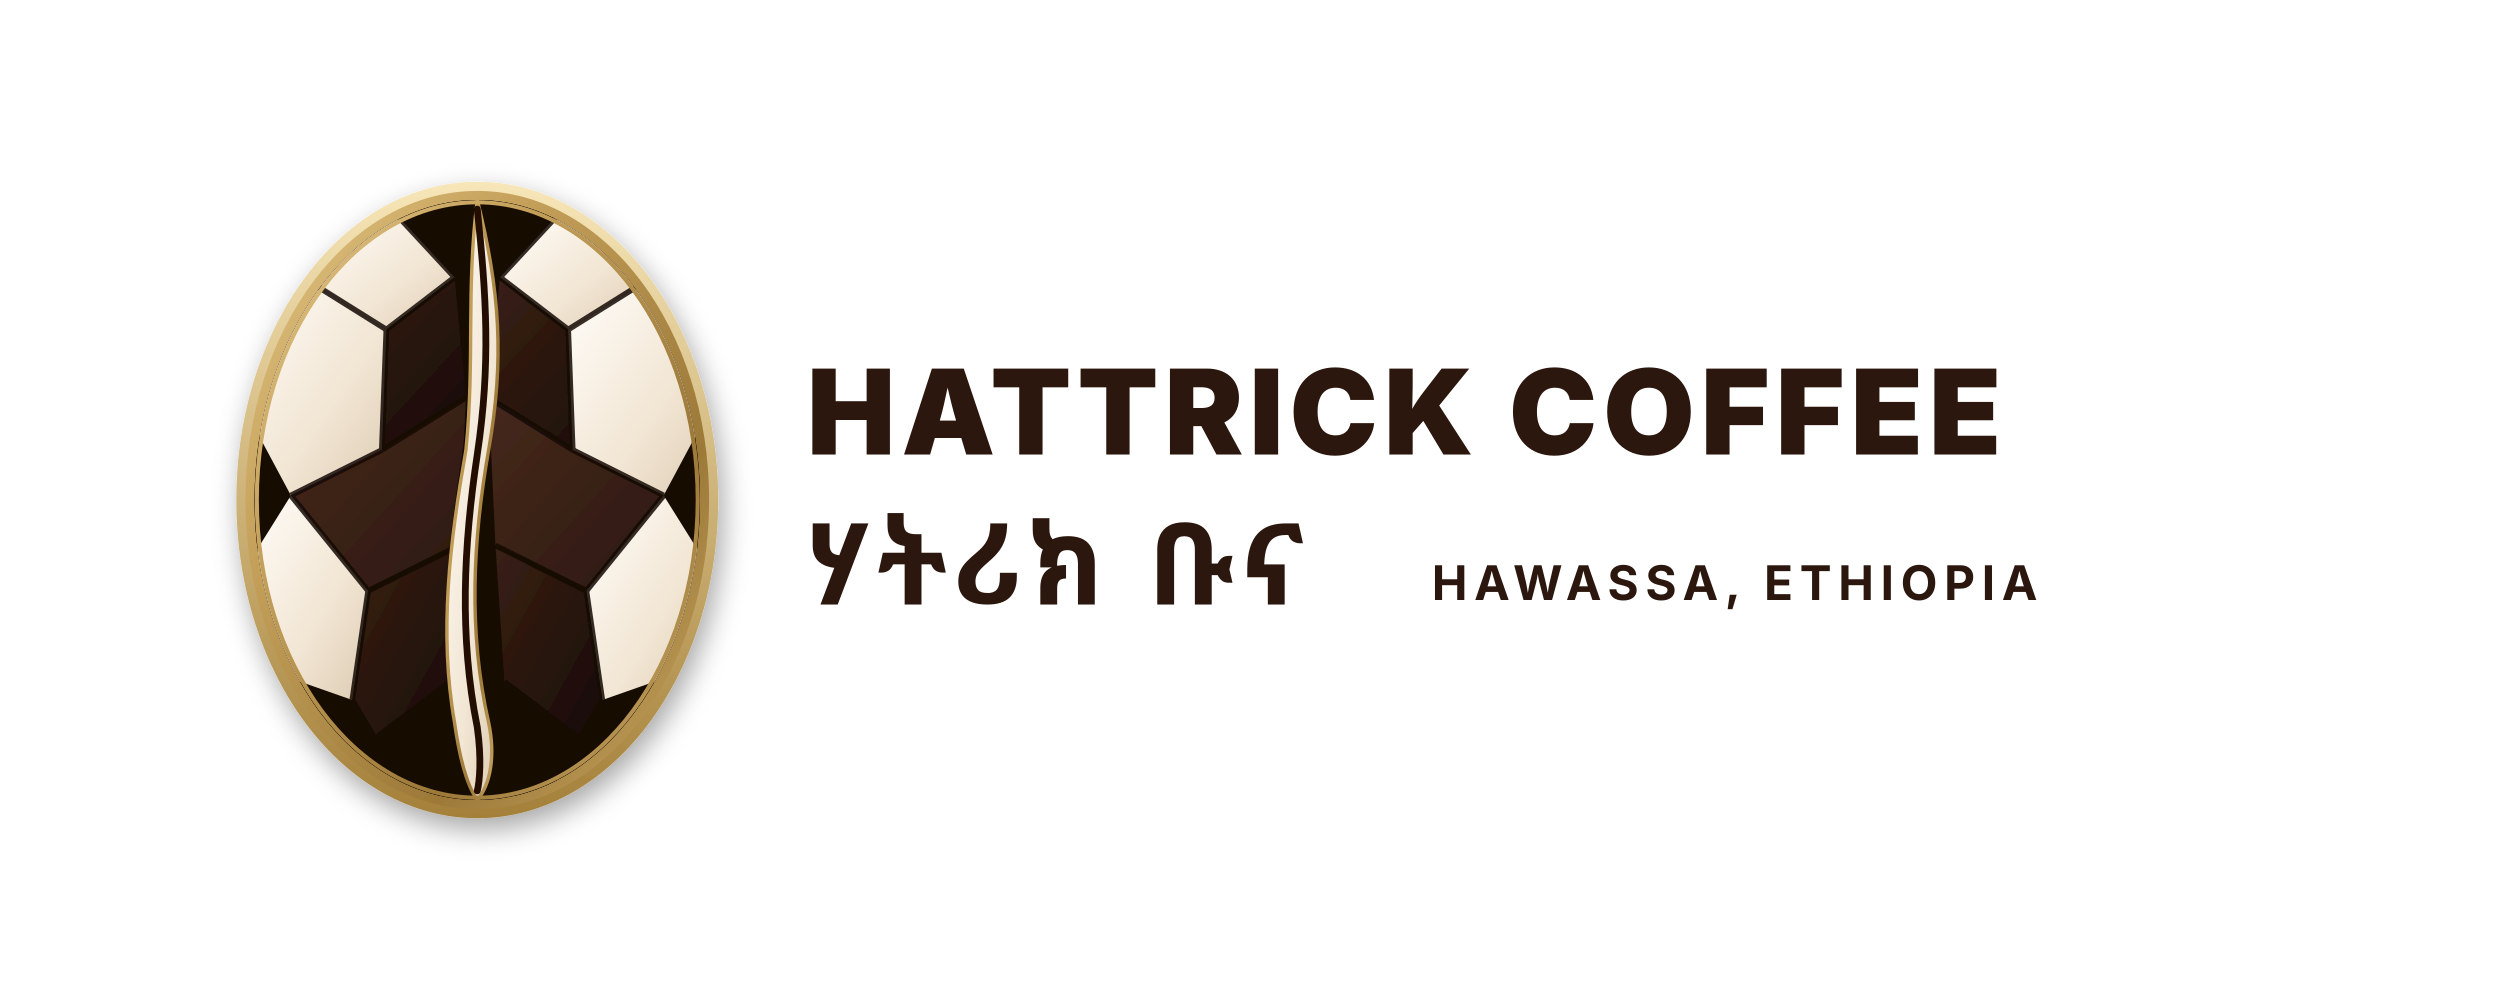
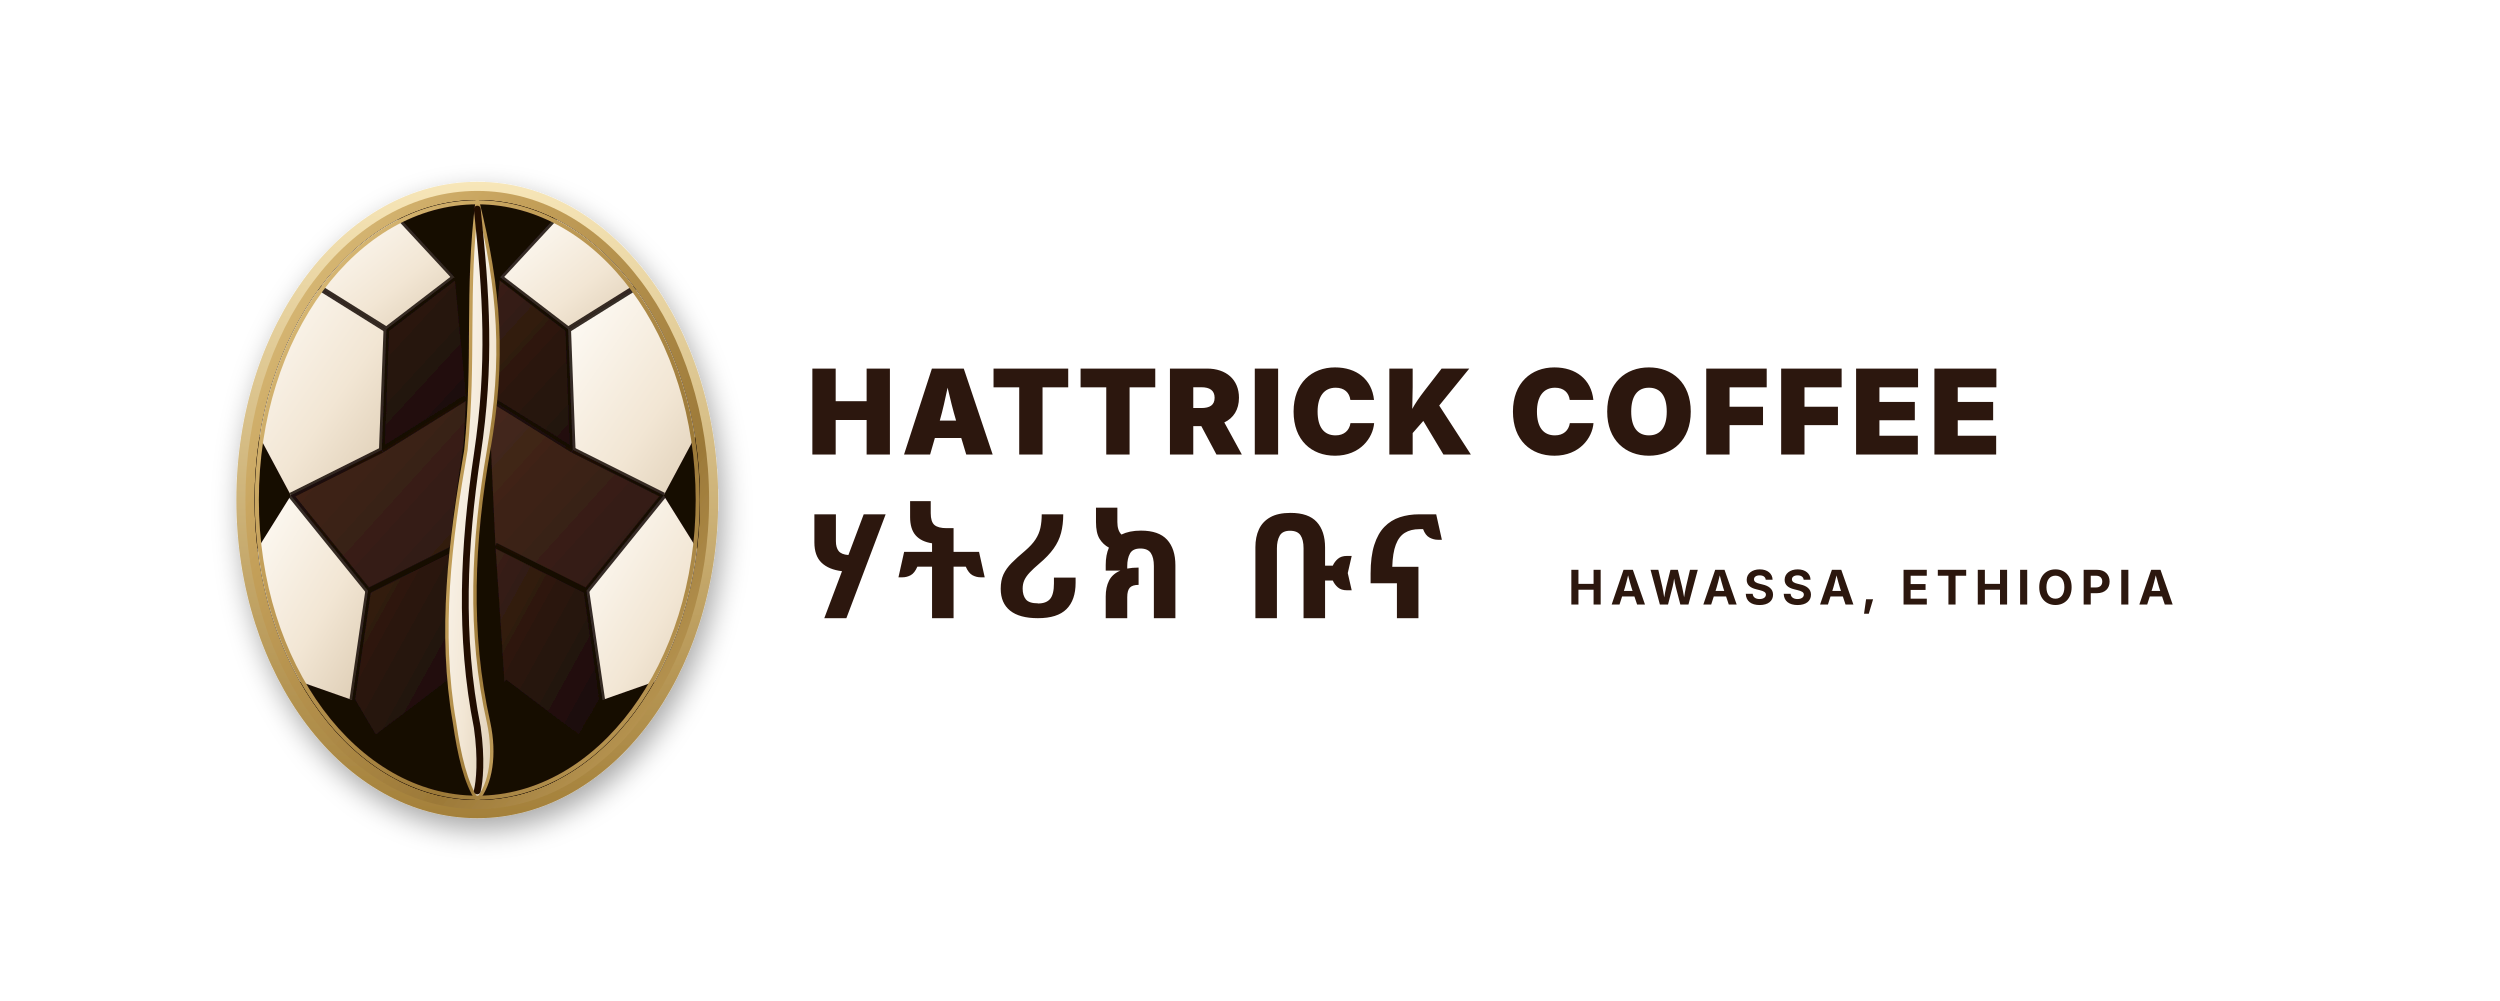
<svg xmlns="http://www.w3.org/2000/svg" viewBox="0 0 1100 440" width="100%" height="100%">
  <defs>
    <linearGradient id="goldRim" x1="0%" y1="0%" x2="100%" y2="100%">
      <stop offset="0%" stop-color="#E4C887" />
      <stop offset="30%" stop-color="#C5A15B" />
      <stop offset="70%" stop-color="#9C7938" />
      <stop offset="100%" stop-color="#CBA965" />
    </linearGradient>
    <linearGradient id="goldHighlight" x1="0%" y1="0%" x2="0%" y2="100%">
      <stop offset="0%" stop-color="#F7E6B8" />
      <stop offset="100%" stop-color="#A48039" />
    </linearGradient>
    <linearGradient id="espressoFacetDark" x1="0%" y1="0%" x2="100%" y2="100%">
      <stop offset="0%" stop-color="#3A2115" />
      <stop offset="50%" stop-color="#28150D" />
      <stop offset="100%" stop-color="#190B05" />
    </linearGradient>
    <linearGradient id="espressoFacetMid" x1="0%" y1="0%" x2="100%" y2="100%">
      <stop offset="0%" stop-color="#46291C" />
      <stop offset="100%" stop-color="#2D180F" />
    </linearGradient>
    <linearGradient id="creamFacet" x1="0%" y1="0%" x2="100%" y2="100%">
      <stop offset="0%" stop-color="#FFFDF9" />
      <stop offset="60%" stop-color="#F2E6D4" />
      <stop offset="100%" stop-color="#DCCBB2" />
    </linearGradient>
    <clipPath id="ovalBeanClip">
      <ellipse cx="210" cy="220" rx="98" ry="132" />
    </clipPath>
    <filter id="markShadow" x="-15%" y="-15%" width="130%" height="130%">
      <feDropShadow dx="2" dy="5" stdDeviation="6" flood-color="#000000" flood-opacity="0.35" />
    </filter>
  </defs>
  <g id="emblem-group" filter="url(#markShadow)">
    <ellipse cx="210" cy="220" rx="106" ry="140" fill="url(#goldHighlight)" />
    <ellipse cx="210" cy="220" rx="102" ry="136" fill="url(#goldRim)" />
    <ellipse cx="210" cy="220" rx="98" ry="132" fill="#140904" />
    <g clip-path="url(#ovalBeanClip)">
      <rect x="100" y="80" width="220" height="280" fill="#190B05" />
      <polygon points="175,95 200,122 170,145 138,125 152,98" fill="url(#creamFacet)" />
      <polygon points="170,145 200,122 205,175 168,198 135,178" fill="url(#espressoFacetDark)" />
      <polygon points="138,125 170,145 168,198 128,218 105,175" fill="url(#creamFacet)" />
      <polygon points="168,198 205,175 202,240 162,260 128,218" fill="url(#espressoFacetMid)" />
      <polygon points="128,218 162,260 155,308 118,295 108,250" fill="url(#creamFacet)" />
      <polygon points="162,260 202,240 198,300 165,325 155,308" fill="url(#espressoFacetDark)" />
      <polygon points="165,325 198,300 208,348 180,352" fill="#190B05" />
      <polygon points="220,122 245,95 268,98 282,125 250,145" fill="url(#creamFacet)" />
      <polygon points="220,122 250,145 285,178 252,198 215,175" fill="url(#espressoFacetDark)" />
      <polygon points="250,145 282,125 315,175 292,218 252,198" fill="url(#creamFacet)" />
      <polygon points="215,175 252,198 292,218 258,260 218,240" fill="url(#espressoFacetMid)" />
      <polygon points="292,218 312,250 302,295 265,308 258,260" fill="url(#creamFacet)" />
      <polygon points="218,240 258,260 265,308 255,325 222,300" fill="url(#espressoFacetDark)" />
      <polygon points="222,300 255,325 240,352 212,348" fill="#190B05" />
      <g stroke="#140904" stroke-width="2.5" stroke-linejoin="round" opacity="0.85">
        <line x1="175" y1="95" x2="200" y2="122" />
        <line x1="200" y1="122" x2="170" y2="145" />
        <line x1="170" y1="145" x2="138" y2="125" />
        <line x1="170" y1="145" x2="168" y2="198" />
        <line x1="168" y1="198" x2="128" y2="218" />
        <line x1="168" y1="198" x2="205" y2="175" />
        <line x1="162" y1="260" x2="128" y2="218" />
        <line x1="162" y1="260" x2="202" y2="240" />
        <line x1="162" y1="260" x2="155" y2="308" />
        <line x1="155" y1="308" x2="165" y2="325" />
        <line x1="165" y1="325" x2="198" y2="300" />
        <line x1="245" y1="95" x2="220" y2="122" />
        <line x1="220" y1="122" x2="250" y2="145" />
        <line x1="250" y1="145" x2="282" y2="125" />
        <line x1="250" y1="145" x2="252" y2="198" />
        <line x1="252" y1="198" x2="292" y2="218" />
        <line x1="252" y1="198" x2="215" y2="175" />
        <line x1="258" y1="260" x2="292" y2="218" />
        <line x1="258" y1="260" x2="218" y2="240" />
        <line x1="258" y1="260" x2="265" y2="308" />
        <line x1="265" y1="308" x2="255" y2="325" />
        <line x1="255" y1="325" x2="222" y2="300" />
      </g>
      <path d="M 210 88                C 217 125, 219 155, 212 195                C 205 235, 203 275, 212 315                C 215 330, 214 345, 210 352                C 205 345, 201 330, 199 315                C 192 275, 198 235, 204 195                C 208 155, 204 125, 210 88 Z" fill="#0E0502" opacity="0.8" />
      <path d="M 210 88                C 220 128, 222 158, 215 198                C 208 238, 206 278, 215 318                C 218 332, 216 345, 210 352                C 205 345, 202 332, 200 318                C 193 278, 198 238, 205 198                C 209 158, 205 128, 210 88 Z" fill="url(#creamFacet)" stroke="url(#goldRim)" stroke-width="1.5" />
      <path d="M 210 92                C 214 130, 216 160, 210 200                C 204 240, 202 280, 210 320                C 212 334, 211 344, 210 348" fill="none" stroke="#200E06" stroke-width="3" stroke-linecap="round" />
    </g>
    <ellipse cx="210" cy="220" rx="97" ry="131" fill="none" stroke="url(#goldRim)" stroke-width="1.8" />
  </g>
  <g id="typography-group">
    <text x="355" y="200" font-family="'Plus Jakarta Sans', 'Montserrat', 'Inter', -apple-system, sans-serif" font-size="52" font-weight="900" letter-spacing="0.05em" fill="#2C170E">
      HATTRICK COFFEE
    </text>
-     <text x="355" y="266" font-family="'Noto Sans Ethiopic', 'Nyala', 'Abyssinica SIL', sans-serif" font-size="50" font-weight="900" letter-spacing="0.06em" fill="#2C170E">
+     <text x="355" y="272" font-family="'Noto Sans Ethiopic', 'Nyala', 'Abyssinica SIL', sans-serif" font-size="64" font-weight="900" letter-spacing="0.06em" fill="#2C170E">
      ሃትሪክ ቡና
    </text>
-     <text x="630" y="264" font-family="'Plus Jakarta Sans', 'Inter', -apple-system, sans-serif" font-size="21" font-weight="700" letter-spacing="0.14em" fill="#2C170E">
+     <text x="690" y="266" font-family="'Plus Jakarta Sans', 'Inter', -apple-system, sans-serif" font-size="21" font-weight="700" letter-spacing="0.14em" fill="#2C170E">
      HAWASSA, ETHIOPIA
    </text>
  </g>
</svg>
